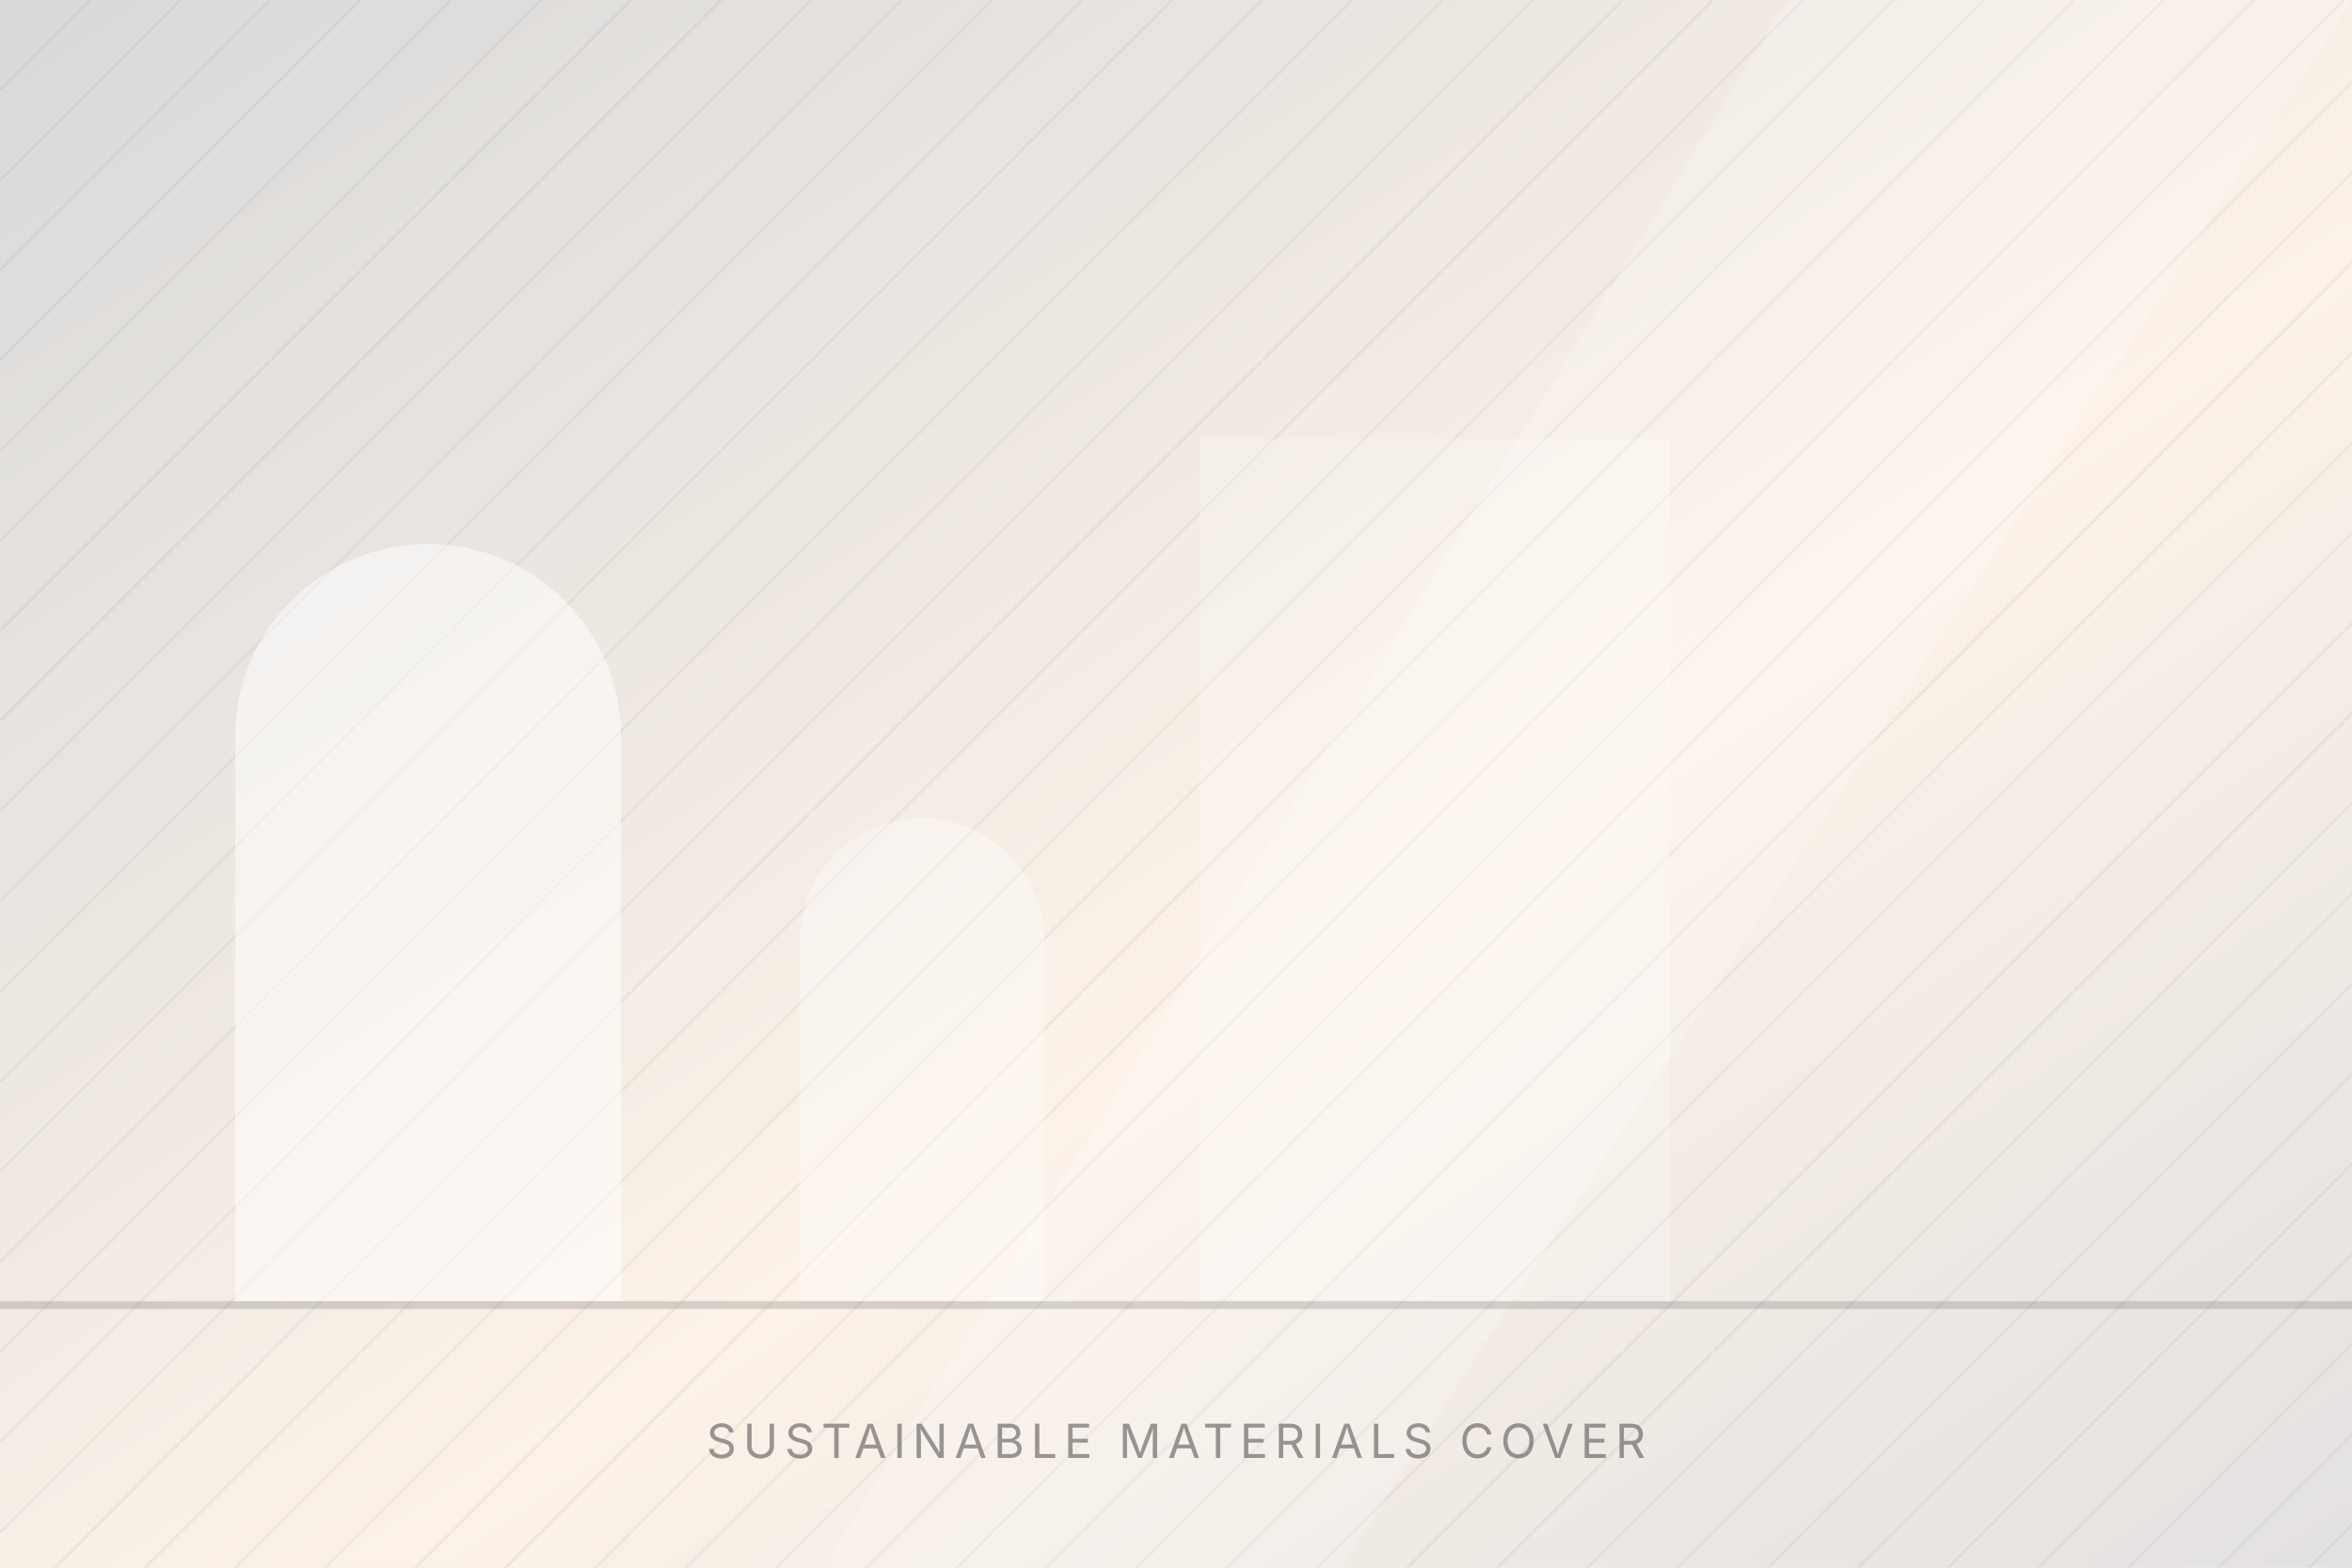
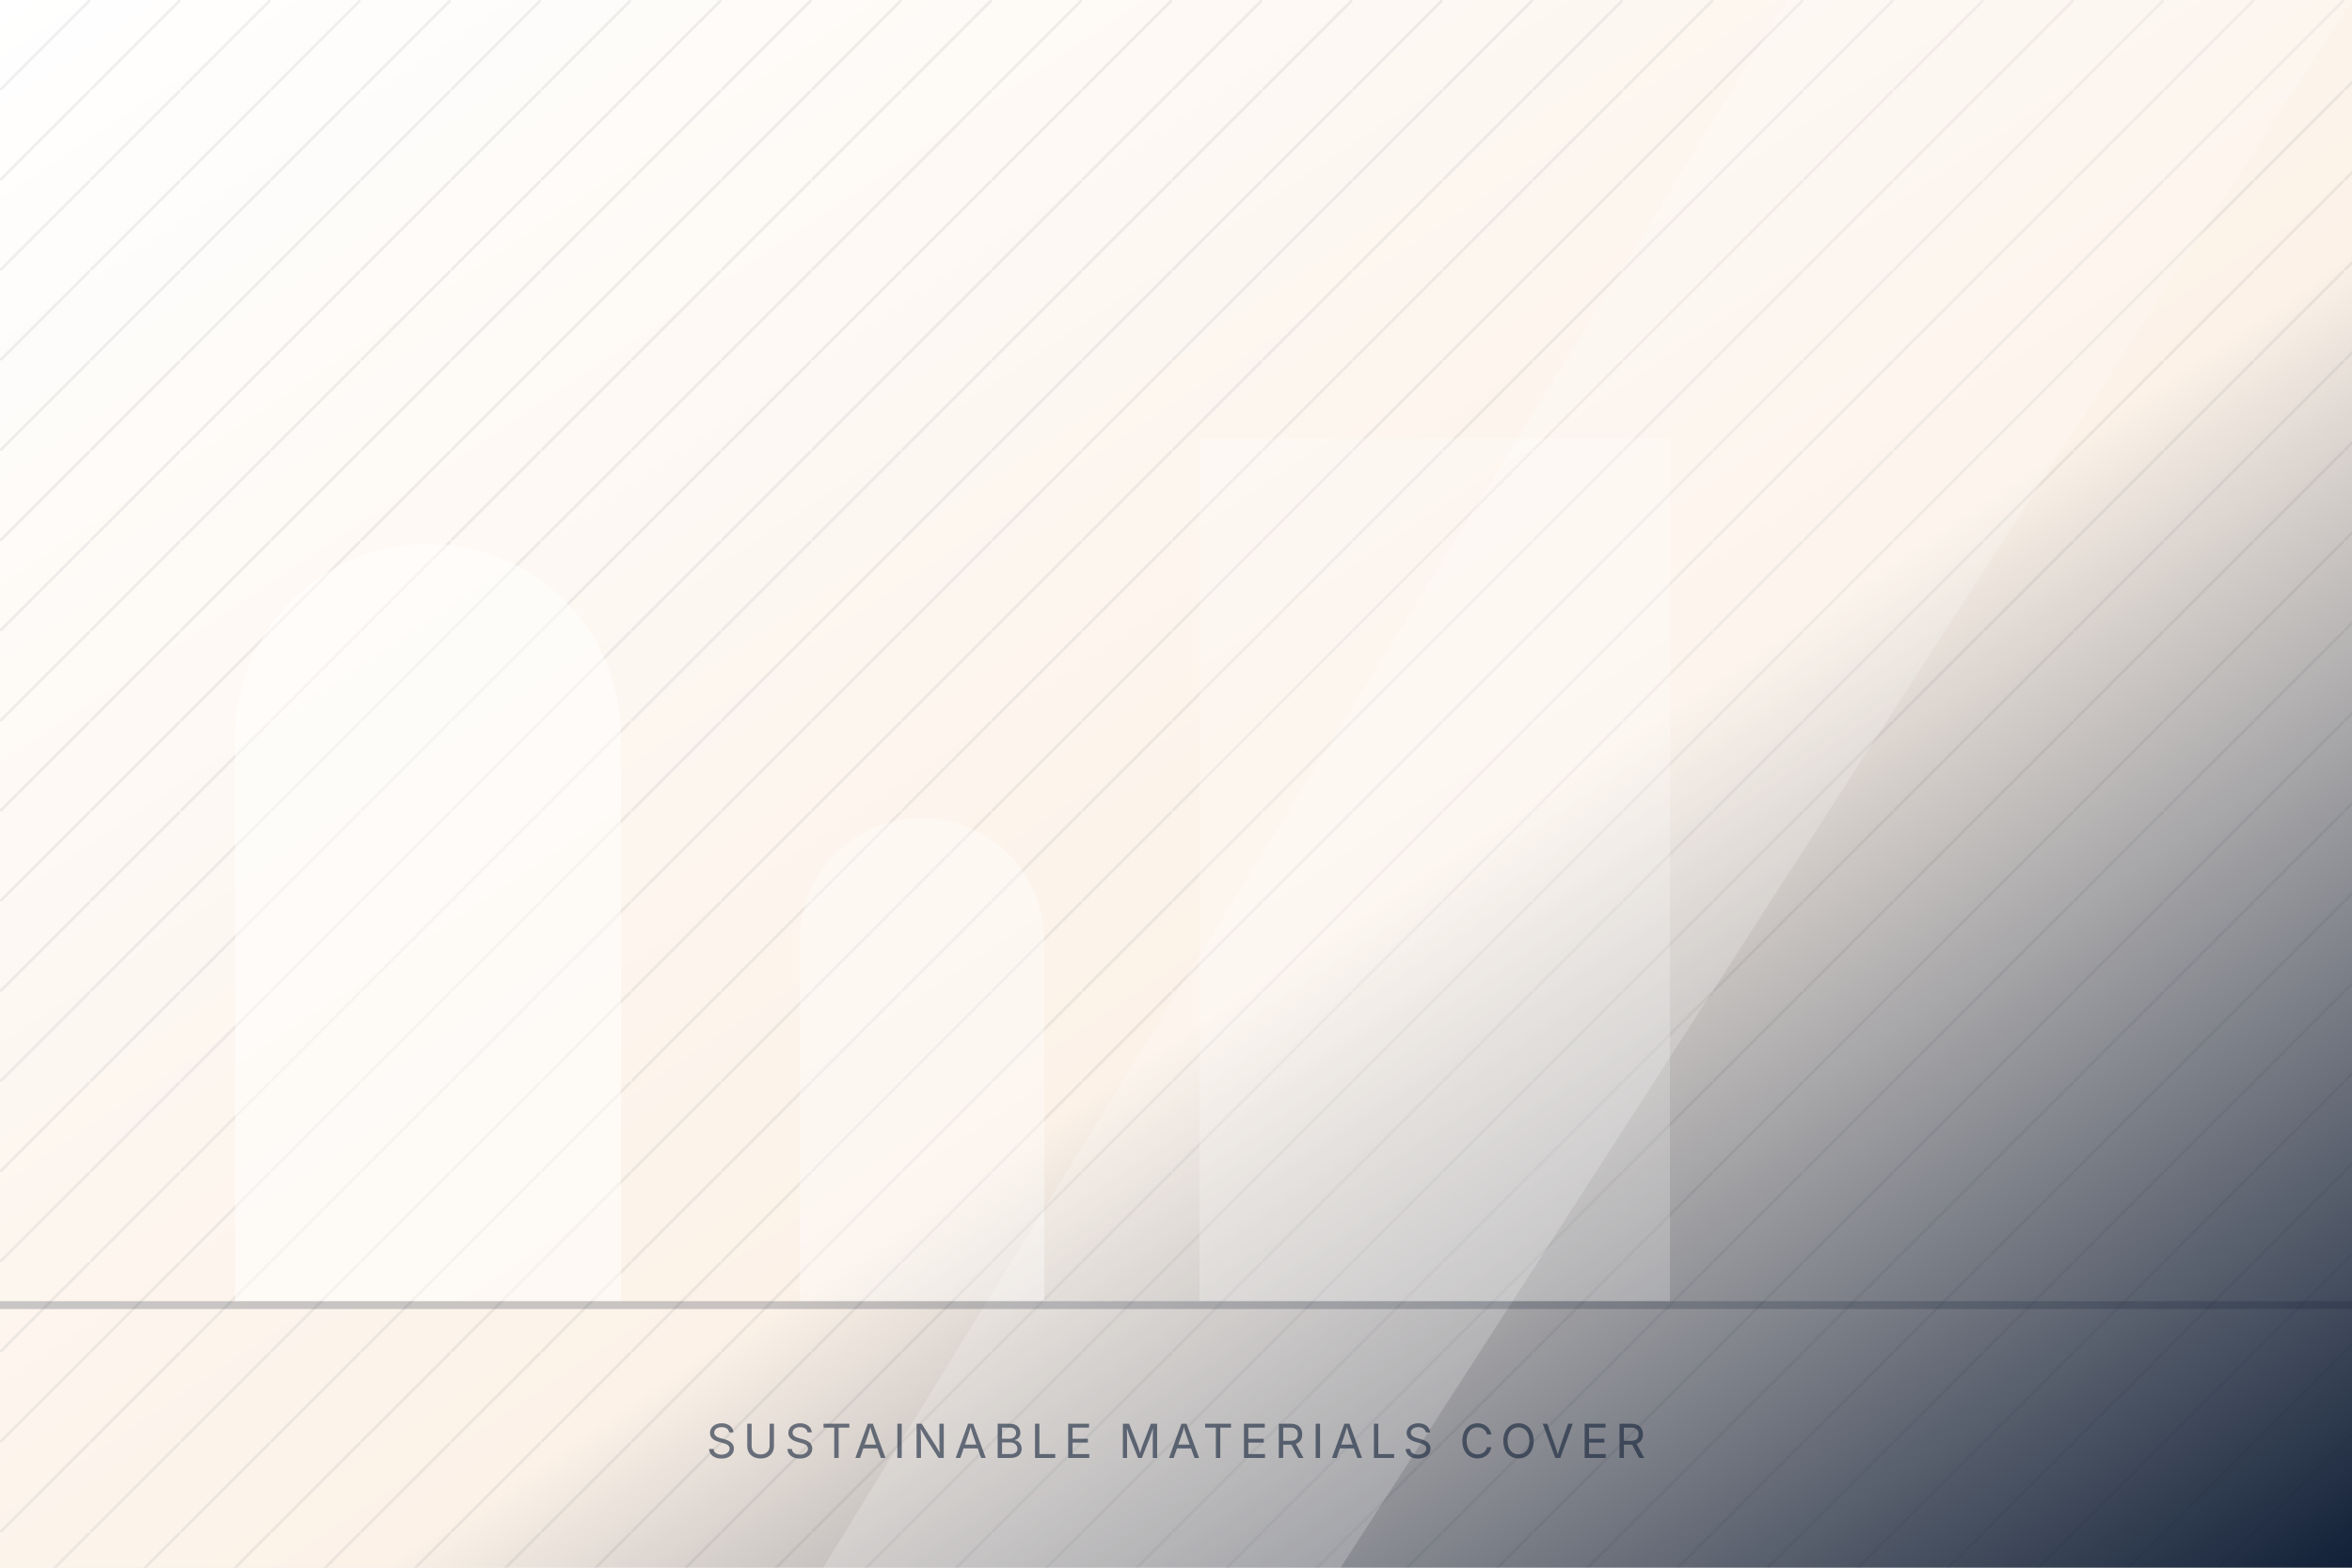
<svg xmlns="http://www.w3.org/2000/svg" viewBox="0 0 1200 800" width="1200" height="800">
  <defs>
    <linearGradient id="g" x1="0" y1="0" x2="1" y2="1">
-       <stop offset="0%" stop-color="#d9d9d9" />
+       <stop offset="0%" stop-color="#ffffff" />
      <stop offset="58%" stop-color="#fcf2e8" />
-       <stop offset="100%" stop-color="#e3e1e1" />
+       <stop offset="100%" stop-color="#0f1e36" />
    </linearGradient>
    <pattern id="d" width="46" height="46" patternUnits="userSpaceOnUse">
-       <path d="M0 46L46 0" stroke="#525252" stroke-opacity="0.07" stroke-width="1.4" />
+       <path d="M0 46L46 0" stroke="#0f1e36" stroke-opacity="0.07" stroke-width="1.4" />
    </pattern>
  </defs>
  <rect width="1200" height="800" fill="url(#g)" />
  <rect width="1200" height="800" fill="url(#d)" />
  <path d="M120 664V376a98.4 98.4 0 0 1 196.8 0V664Z" fill="#fff" fill-opacity="0.5" />
  <path d="M408 664V480a62.4 62.4 0 0 1 124.8 0V664Z" fill="#fff" fill-opacity="0.34" />
  <rect x="612" y="224" width="240" height="440" fill="#fff" fill-opacity="0.22" />
  <path d="M912 0H1200L684 800H420Z" fill="#fff" fill-opacity="0.2" />
-   <rect y="664" width="1200" height="4" fill="#525252" fill-opacity="0.22" />
-   <text x="600" y="744" text-anchor="middle" font-family="system-ui,-apple-system,Segoe UI,sans-serif" font-size="24" letter-spacing="3.36" fill="#525252" fill-opacity="0.58">SUSTAINABLE MATERIALS COVER</text>
+   <rect y="664" width="1200" height="4" fill="#0f1e36" fill-opacity="0.22" />
+   <text x="600" y="744" text-anchor="middle" font-family="system-ui,-apple-system,Segoe UI,sans-serif" font-size="24" letter-spacing="3.36" fill="#0f1e36" fill-opacity="0.58">SUSTAINABLE MATERIALS COVER</text>
</svg>
